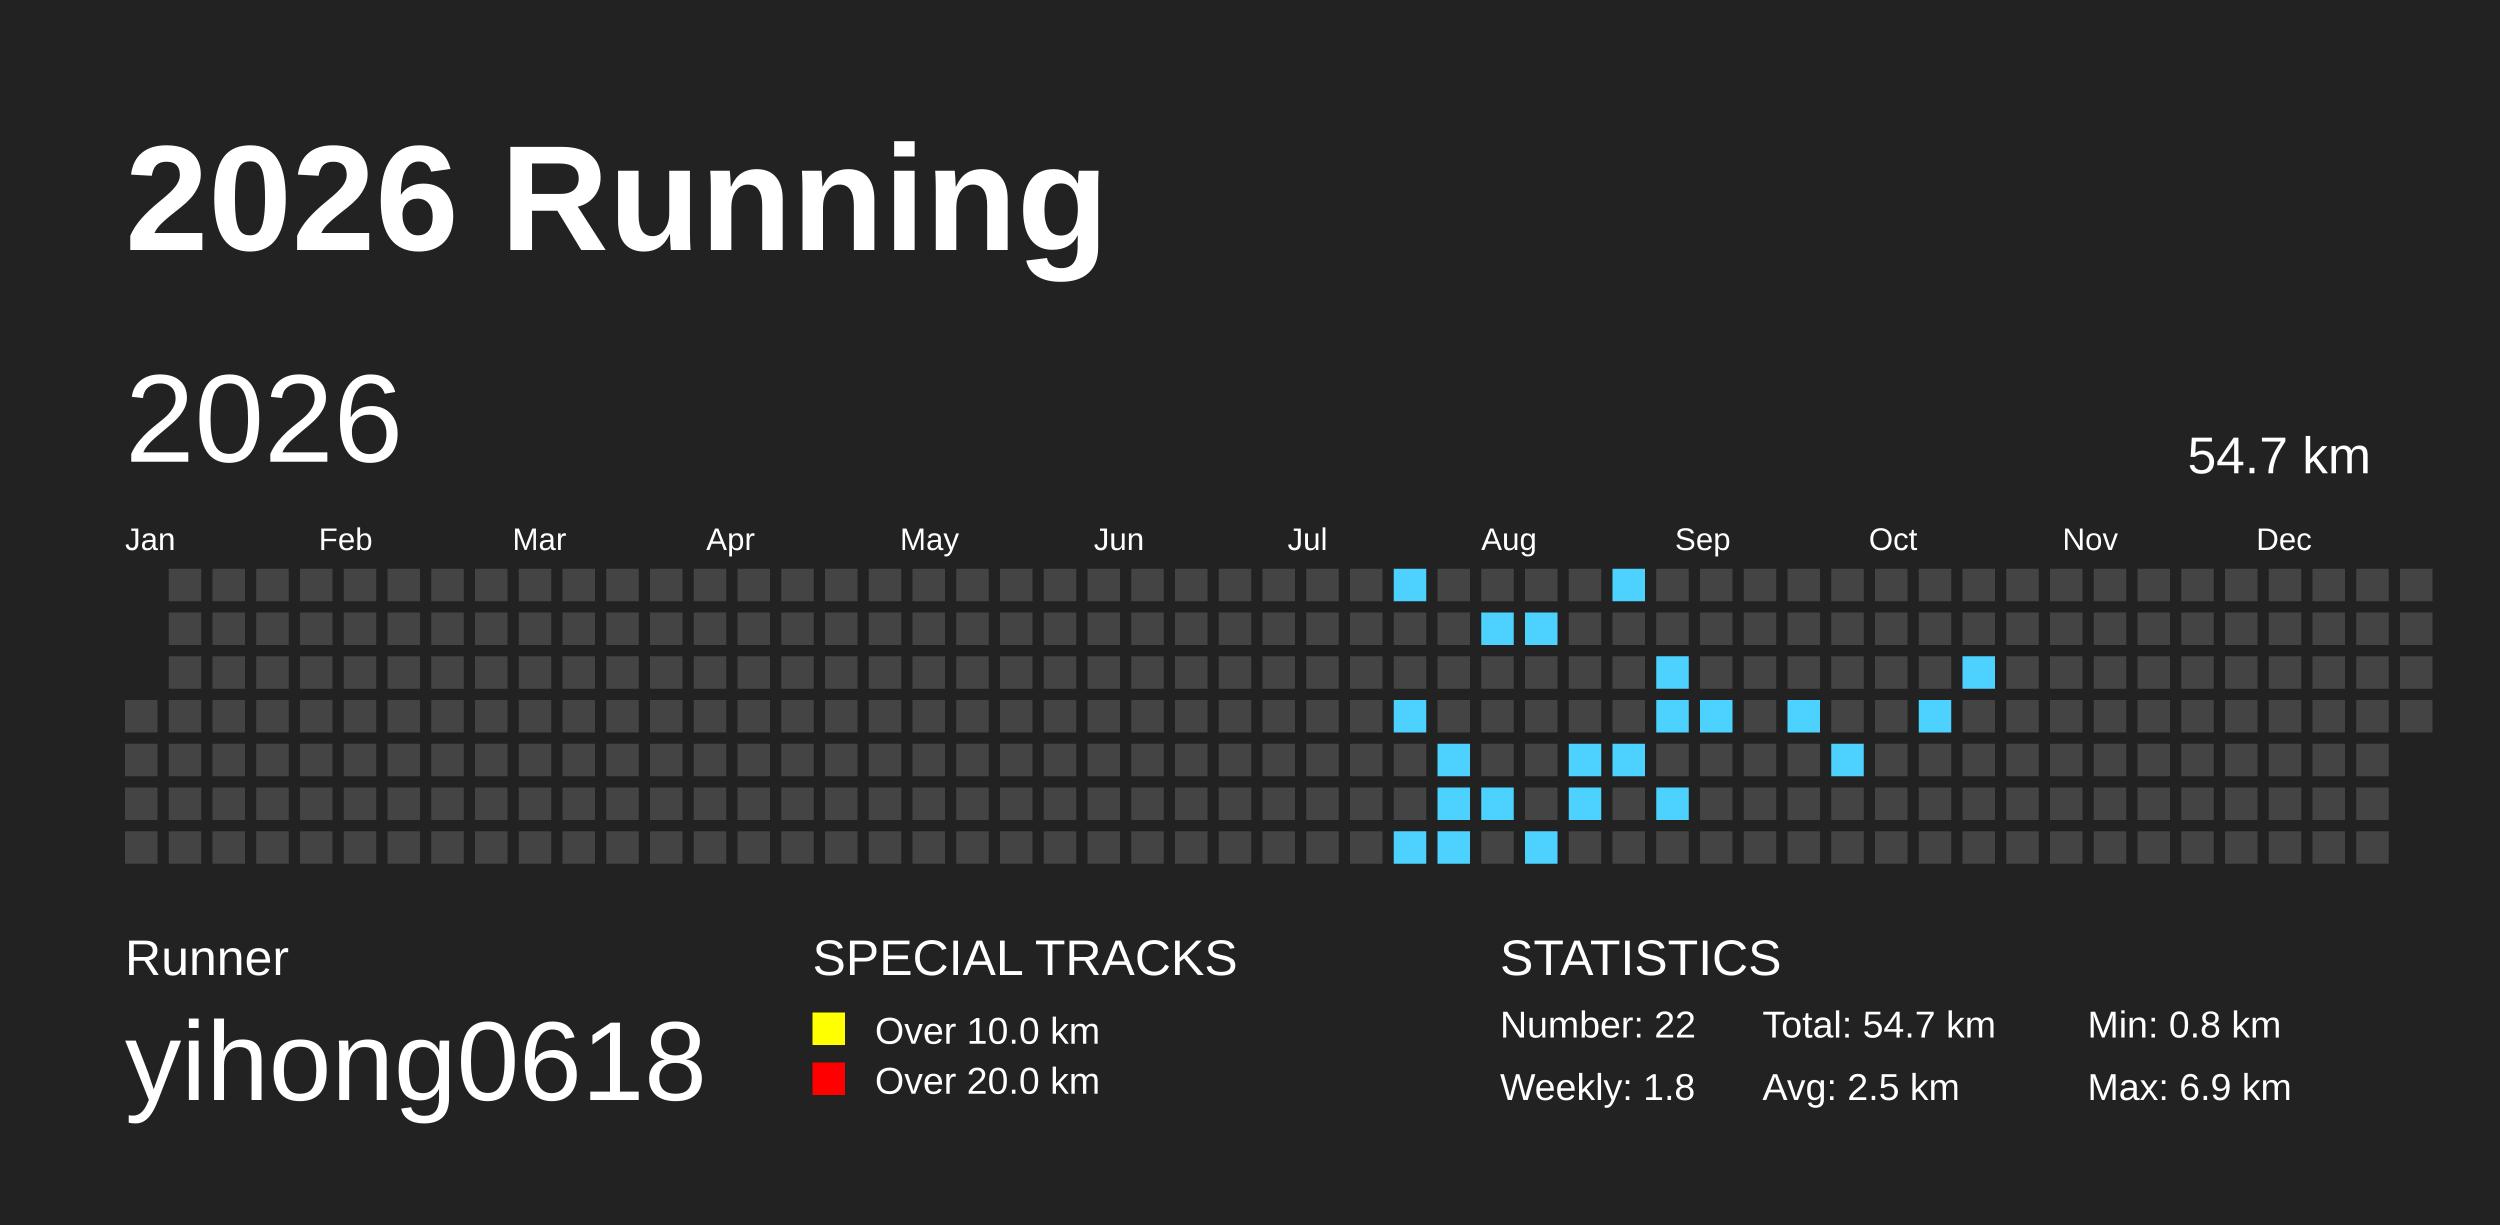
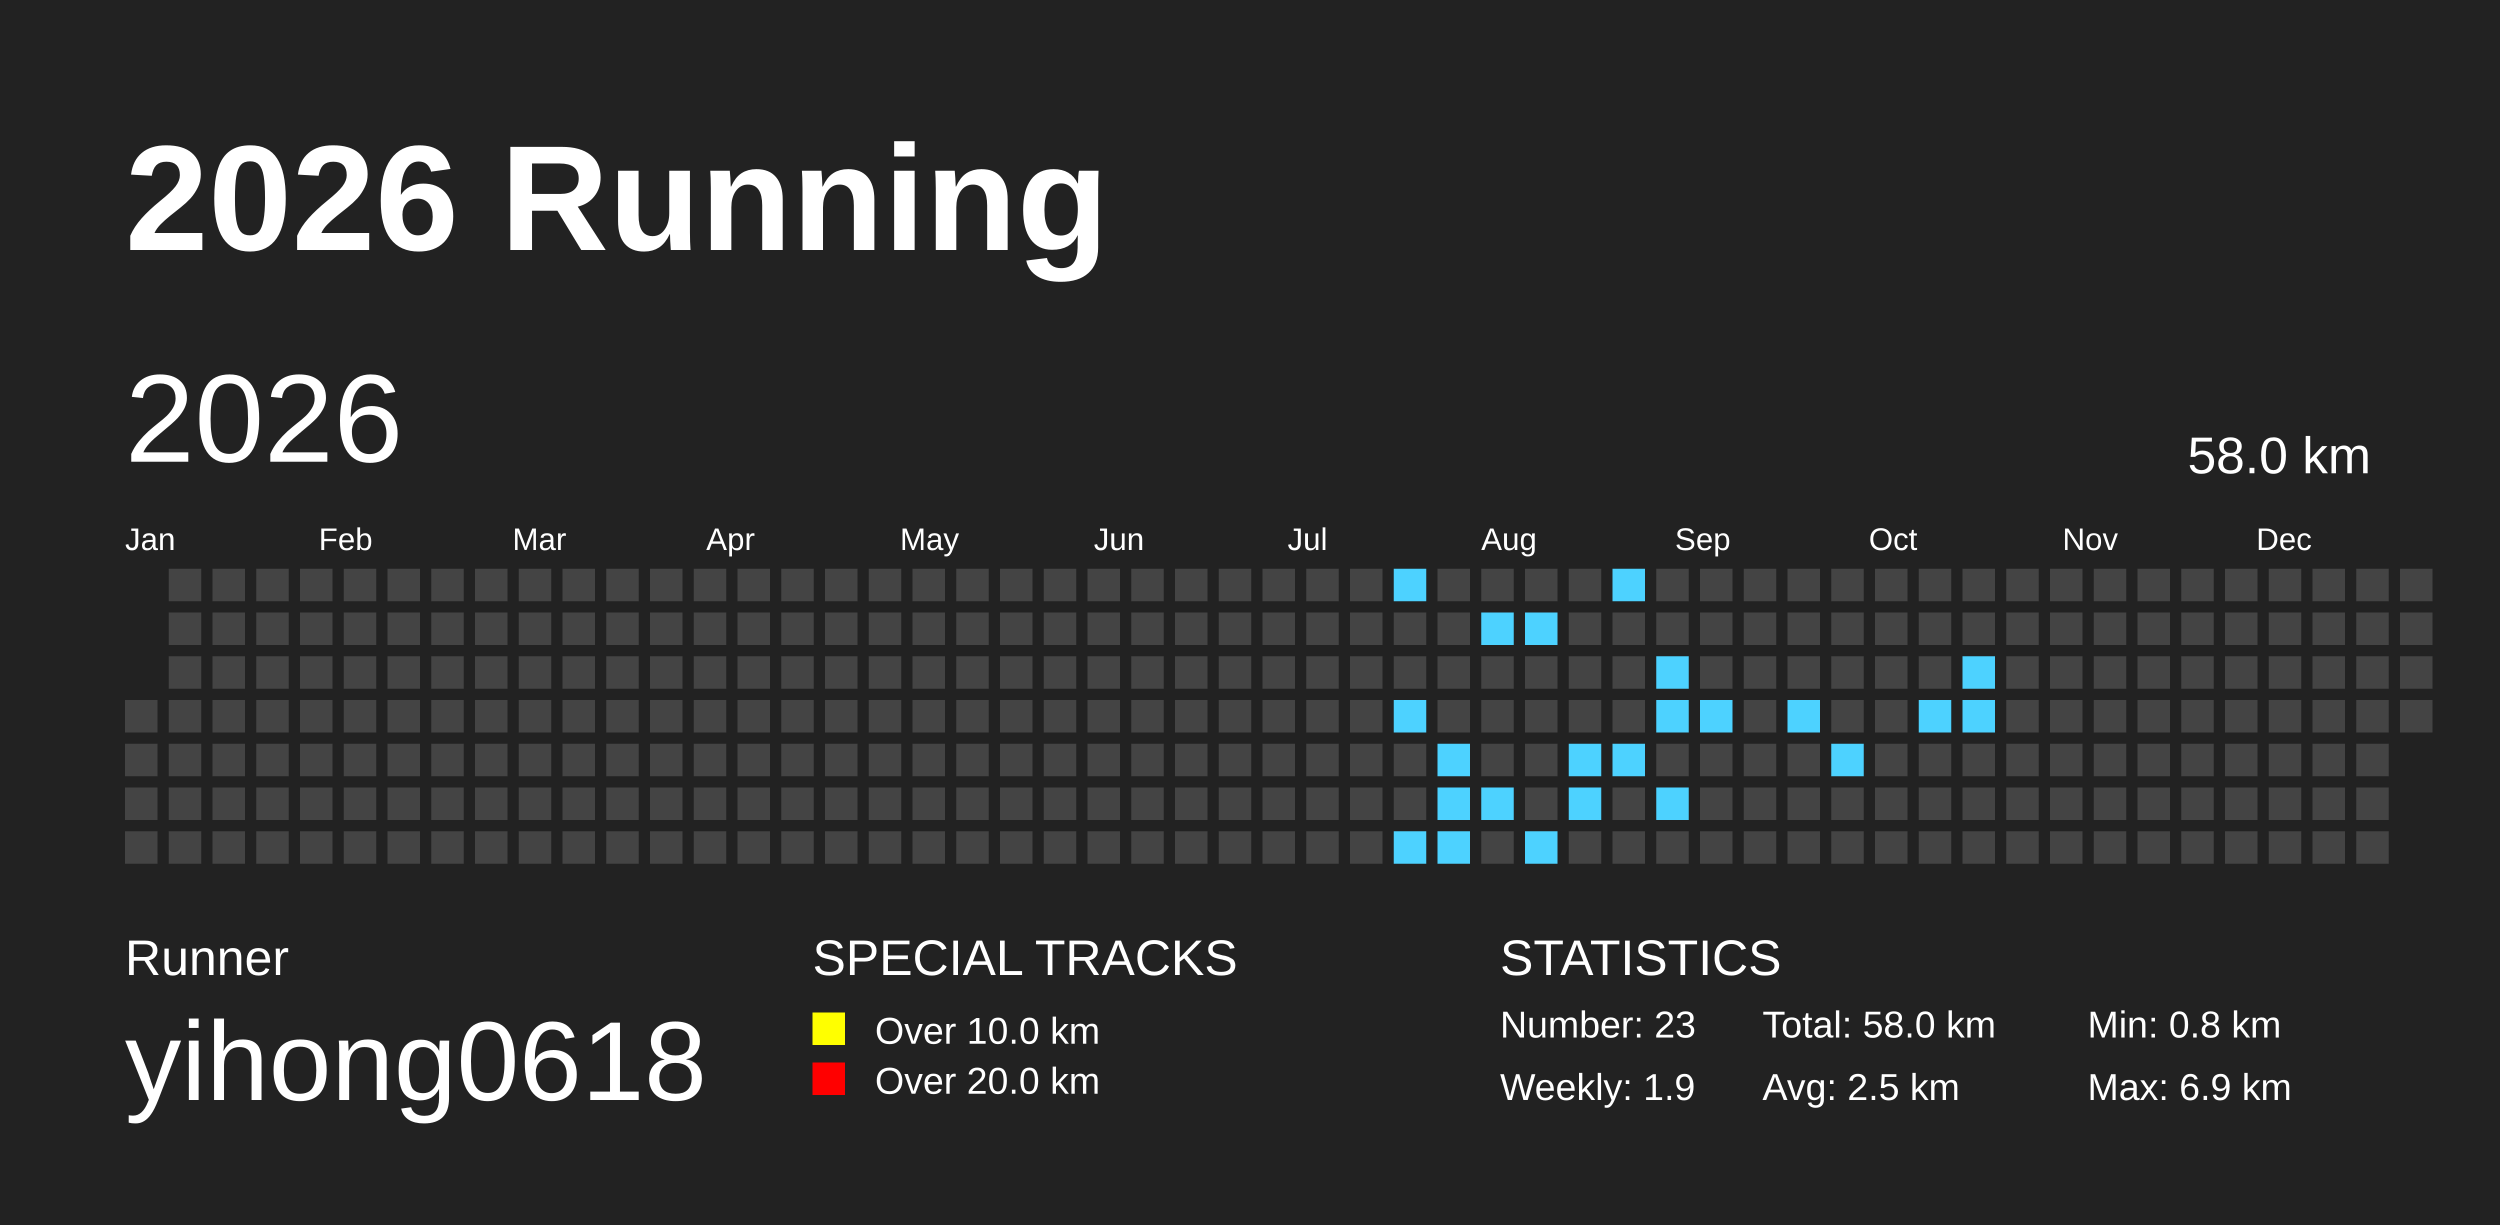
<svg xmlns="http://www.w3.org/2000/svg" baseProfile="full" height="98mm" version="1.1" viewBox="0,0,200,98" width="200mm">
  <defs />
  <rect fill="#222222" height="98" width="200" x="0" y="0" />
  <text fill="#FFFFFF" style="font-size:12px; font-family:Arial; font-weight:bold;" x="10" y="20">2026 Running</text>
  <text fill="#FFFFFF" style="font-size:4px; font-family:Arial" x="10" y="78">Runner</text>
  <text fill="#FFFFFF" style="font-size:9px; font-family:Arial" x="10" y="88">yihong0618</text>
  <text fill="#FFFFFF" style="font-size:4px; font-family:Arial" x="65" y="78">SPECIAL TRACKS</text>
  <rect fill="yellow" height="2.6" width="2.6" x="65" y="81" />
  <text fill="#FFFFFF" style="font-size:3px; font-family:Arial" x="70" y="83.5">Over 10.0 km</text>
  <rect fill="red" height="2.6" width="2.6" x="65" y="85" />
  <text fill="#FFFFFF" style="font-size:3px; font-family:Arial" x="70" y="87.5">Over 20.0 km</text>
  <text fill="#FFFFFF" style="font-size:4px; font-family:Arial" x="120" y="78">STATISTICS</text>
-   <text fill="#FFFFFF" style="font-size:3px; font-family:Arial" x="120" y="83">Number: 22</text>
-   <text fill="#FFFFFF" style="font-size:3px; font-family:Arial" x="120" y="88">Weekly: 1.8</text>
-   <text fill="#FFFFFF" style="font-size:3px; font-family:Arial" x="141" y="83">Total: 54.7 km</text>
+   <text fill="#FFFFFF" style="font-size:3px; font-family:Arial" x="120" y="83">Number: 23</text>
+   <text fill="#FFFFFF" style="font-size:3px; font-family:Arial" x="120" y="88">Weekly: 1.9</text>
+   <text fill="#FFFFFF" style="font-size:3px; font-family:Arial" x="141" y="83">Total: 58.0 km</text>
  <text fill="#FFFFFF" style="font-size:3px; font-family:Arial" x="141" y="88">Avg: 2.5 km</text>
  <text fill="#FFFFFF" style="font-size:3px; font-family:Arial" x="167" y="83">Min: 0.8 km</text>
  <text fill="#FFFFFF" style="font-size:3px; font-family:Arial" x="167" y="88">Max: 6.9 km</text>
  <text dominant-baseline="hanging" fill="#FFFFFF" style="font-size:10.0px; font-family:Arial;" x="10" y="30">2026</text>
-   <text dominant-baseline="hanging" fill="#FFFFFF" style="font-size:4.125px; font-family:Arial;" x="175" y="35">54.7 km</text>
+   <text dominant-baseline="hanging" fill="#FFFFFF" style="font-size:4.125px; font-family:Arial;" x="175" y="35">58.0 km</text>
  <text fill="#FFFFFF" style="font-size:2.5px; font-family:Arial" x="10.0" y="44">Jan</text>
  <text fill="#FFFFFF" style="font-size:2.5px; font-family:Arial" x="25.5" y="44">Feb</text>
  <text fill="#FFFFFF" style="font-size:2.5px; font-family:Arial" x="41.0" y="44">Mar</text>
  <text fill="#FFFFFF" style="font-size:2.5px; font-family:Arial" x="56.5" y="44">Apr</text>
  <text fill="#FFFFFF" style="font-size:2.5px; font-family:Arial" x="72.0" y="44">May</text>
  <text fill="#FFFFFF" style="font-size:2.5px; font-family:Arial" x="87.5" y="44">Jun</text>
  <text fill="#FFFFFF" style="font-size:2.5px; font-family:Arial" x="103.0" y="44">Jul</text>
  <text fill="#FFFFFF" style="font-size:2.5px; font-family:Arial" x="118.5" y="44">Aug</text>
  <text fill="#FFFFFF" style="font-size:2.5px; font-family:Arial" x="134.0" y="44">Sep</text>
  <text fill="#FFFFFF" style="font-size:2.5px; font-family:Arial" x="149.5" y="44">Oct</text>
  <text fill="#FFFFFF" style="font-size:2.5px; font-family:Arial" x="165.0" y="44">Nov</text>
  <text fill="#FFFFFF" style="font-size:2.5px; font-family:Arial" x="180.5" y="44">Dec</text>
  <rect fill="#444444" height="2.6" width="2.6" x="10.0" y="56.0" />
  <rect fill="#444444" height="2.6" width="2.6" x="10.0" y="59.5" />
  <rect fill="#444444" height="2.6" width="2.6" x="10.0" y="63.0" />
  <rect fill="#444444" height="2.6" width="2.6" x="10.0" y="66.5" />
  <rect fill="#444444" height="2.6" width="2.6" x="13.5" y="45.5" />
  <rect fill="#444444" height="2.6" width="2.6" x="13.5" y="49.0" />
  <rect fill="#444444" height="2.6" width="2.6" x="13.5" y="52.5" />
  <rect fill="#444444" height="2.6" width="2.6" x="13.5" y="56.0" />
  <rect fill="#444444" height="2.6" width="2.6" x="13.5" y="59.5" />
  <rect fill="#444444" height="2.6" width="2.6" x="13.5" y="63.0" />
  <rect fill="#444444" height="2.6" width="2.6" x="13.5" y="66.5" />
  <rect fill="#444444" height="2.6" width="2.6" x="17.0" y="45.5" />
  <rect fill="#444444" height="2.6" width="2.6" x="17.0" y="49.0" />
  <rect fill="#444444" height="2.6" width="2.6" x="17.0" y="52.5" />
  <rect fill="#444444" height="2.6" width="2.6" x="17.0" y="56.0" />
  <rect fill="#444444" height="2.6" width="2.6" x="17.0" y="59.5" />
  <rect fill="#444444" height="2.6" width="2.6" x="17.0" y="63.0" />
  <rect fill="#444444" height="2.6" width="2.6" x="17.0" y="66.5" />
  <rect fill="#444444" height="2.6" width="2.6" x="20.5" y="45.5" />
  <rect fill="#444444" height="2.6" width="2.6" x="20.5" y="49.0" />
  <rect fill="#444444" height="2.6" width="2.6" x="20.5" y="52.5" />
  <rect fill="#444444" height="2.6" width="2.6" x="20.5" y="56.0" />
  <rect fill="#444444" height="2.6" width="2.6" x="20.5" y="59.5" />
  <rect fill="#444444" height="2.6" width="2.6" x="20.5" y="63.0" />
  <rect fill="#444444" height="2.6" width="2.6" x="20.5" y="66.5" />
  <rect fill="#444444" height="2.6" width="2.6" x="24.0" y="45.5" />
  <rect fill="#444444" height="2.6" width="2.6" x="24.0" y="49.0" />
  <rect fill="#444444" height="2.6" width="2.6" x="24.0" y="52.5" />
  <rect fill="#444444" height="2.6" width="2.6" x="24.0" y="56.0" />
  <rect fill="#444444" height="2.6" width="2.6" x="24.0" y="59.5" />
  <rect fill="#444444" height="2.6" width="2.6" x="24.0" y="63.0" />
  <rect fill="#444444" height="2.6" width="2.6" x="24.0" y="66.5" />
  <rect fill="#444444" height="2.6" width="2.6" x="27.5" y="45.5" />
  <rect fill="#444444" height="2.6" width="2.6" x="27.5" y="49.0" />
  <rect fill="#444444" height="2.6" width="2.6" x="27.5" y="52.5" />
  <rect fill="#444444" height="2.6" width="2.6" x="27.5" y="56.0" />
  <rect fill="#444444" height="2.6" width="2.6" x="27.5" y="59.5" />
  <rect fill="#444444" height="2.6" width="2.6" x="27.5" y="63.0" />
  <rect fill="#444444" height="2.6" width="2.6" x="27.5" y="66.5" />
  <rect fill="#444444" height="2.6" width="2.6" x="31.0" y="45.5" />
  <rect fill="#444444" height="2.6" width="2.6" x="31.0" y="49.0" />
  <rect fill="#444444" height="2.6" width="2.6" x="31.0" y="52.5" />
  <rect fill="#444444" height="2.6" width="2.6" x="31.0" y="56.0" />
  <rect fill="#444444" height="2.6" width="2.6" x="31.0" y="59.5" />
  <rect fill="#444444" height="2.6" width="2.6" x="31.0" y="63.0" />
  <rect fill="#444444" height="2.6" width="2.6" x="31.0" y="66.5" />
  <rect fill="#444444" height="2.6" width="2.6" x="34.5" y="45.5" />
  <rect fill="#444444" height="2.6" width="2.6" x="34.5" y="49.0" />
  <rect fill="#444444" height="2.6" width="2.6" x="34.5" y="52.5" />
  <rect fill="#444444" height="2.6" width="2.6" x="34.5" y="56.0" />
  <rect fill="#444444" height="2.6" width="2.6" x="34.5" y="59.5" />
  <rect fill="#444444" height="2.6" width="2.6" x="34.5" y="63.0" />
  <rect fill="#444444" height="2.6" width="2.6" x="34.5" y="66.5" />
  <rect fill="#444444" height="2.6" width="2.6" x="38.0" y="45.5" />
  <rect fill="#444444" height="2.6" width="2.6" x="38.0" y="49.0" />
  <rect fill="#444444" height="2.6" width="2.6" x="38.0" y="52.5" />
  <rect fill="#444444" height="2.6" width="2.6" x="38.0" y="56.0" />
  <rect fill="#444444" height="2.6" width="2.6" x="38.0" y="59.5" />
  <rect fill="#444444" height="2.6" width="2.6" x="38.0" y="63.0" />
  <rect fill="#444444" height="2.6" width="2.6" x="38.0" y="66.5" />
  <rect fill="#444444" height="2.6" width="2.6" x="41.5" y="45.5" />
  <rect fill="#444444" height="2.6" width="2.6" x="41.5" y="49.0" />
  <rect fill="#444444" height="2.6" width="2.6" x="41.5" y="52.5" />
  <rect fill="#444444" height="2.6" width="2.6" x="41.5" y="56.0" />
  <rect fill="#444444" height="2.6" width="2.6" x="41.5" y="59.5" />
  <rect fill="#444444" height="2.6" width="2.6" x="41.5" y="63.0" />
  <rect fill="#444444" height="2.6" width="2.6" x="41.5" y="66.5" />
  <rect fill="#444444" height="2.6" width="2.6" x="45.0" y="45.5" />
  <rect fill="#444444" height="2.6" width="2.6" x="45.0" y="49.0" />
  <rect fill="#444444" height="2.6" width="2.6" x="45.0" y="52.5" />
  <rect fill="#444444" height="2.6" width="2.6" x="45.0" y="56.0" />
  <rect fill="#444444" height="2.6" width="2.6" x="45.0" y="59.5" />
  <rect fill="#444444" height="2.6" width="2.6" x="45.0" y="63.0" />
  <rect fill="#444444" height="2.6" width="2.6" x="45.0" y="66.5" />
  <rect fill="#444444" height="2.6" width="2.6" x="48.5" y="45.5" />
  <rect fill="#444444" height="2.6" width="2.6" x="48.5" y="49.0" />
  <rect fill="#444444" height="2.6" width="2.6" x="48.5" y="52.5" />
  <rect fill="#444444" height="2.6" width="2.6" x="48.5" y="56.0" />
  <rect fill="#444444" height="2.6" width="2.6" x="48.5" y="59.5" />
  <rect fill="#444444" height="2.6" width="2.6" x="48.5" y="63.0" />
  <rect fill="#444444" height="2.6" width="2.6" x="48.5" y="66.5" />
  <rect fill="#444444" height="2.6" width="2.6" x="52.0" y="45.5" />
  <rect fill="#444444" height="2.6" width="2.6" x="52.0" y="49.0" />
  <rect fill="#444444" height="2.6" width="2.6" x="52.0" y="52.5" />
  <rect fill="#444444" height="2.6" width="2.6" x="52.0" y="56.0" />
  <rect fill="#444444" height="2.6" width="2.6" x="52.0" y="59.5" />
  <rect fill="#444444" height="2.6" width="2.6" x="52.0" y="63.0" />
  <rect fill="#444444" height="2.6" width="2.6" x="52.0" y="66.5" />
  <rect fill="#444444" height="2.6" width="2.6" x="55.5" y="45.5" />
  <rect fill="#444444" height="2.6" width="2.6" x="55.5" y="49.0" />
  <rect fill="#444444" height="2.6" width="2.6" x="55.5" y="52.5" />
  <rect fill="#444444" height="2.6" width="2.6" x="55.5" y="56.0" />
  <rect fill="#444444" height="2.6" width="2.6" x="55.5" y="59.5" />
  <rect fill="#444444" height="2.6" width="2.6" x="55.5" y="63.0" />
  <rect fill="#444444" height="2.6" width="2.6" x="55.5" y="66.5" />
  <rect fill="#444444" height="2.6" width="2.6" x="59.0" y="45.5" />
  <rect fill="#444444" height="2.6" width="2.6" x="59.0" y="49.0" />
  <rect fill="#444444" height="2.6" width="2.6" x="59.0" y="52.5" />
  <rect fill="#444444" height="2.6" width="2.6" x="59.0" y="56.0" />
  <rect fill="#444444" height="2.6" width="2.6" x="59.0" y="59.5" />
  <rect fill="#444444" height="2.6" width="2.6" x="59.0" y="63.0" />
  <rect fill="#444444" height="2.6" width="2.6" x="59.0" y="66.5" />
  <rect fill="#444444" height="2.6" width="2.6" x="62.5" y="45.5" />
  <rect fill="#444444" height="2.6" width="2.6" x="62.5" y="49.0" />
  <rect fill="#444444" height="2.6" width="2.6" x="62.5" y="52.5" />
  <rect fill="#444444" height="2.6" width="2.6" x="62.5" y="56.0" />
  <rect fill="#444444" height="2.6" width="2.6" x="62.5" y="59.5" />
  <rect fill="#444444" height="2.6" width="2.6" x="62.5" y="63.0" />
  <rect fill="#444444" height="2.6" width="2.6" x="62.5" y="66.5" />
  <rect fill="#444444" height="2.6" width="2.6" x="66.0" y="45.5" />
  <rect fill="#444444" height="2.6" width="2.6" x="66.0" y="49.0" />
  <rect fill="#444444" height="2.6" width="2.6" x="66.0" y="52.5" />
  <rect fill="#444444" height="2.6" width="2.6" x="66.0" y="56.0" />
  <rect fill="#444444" height="2.6" width="2.6" x="66.0" y="59.5" />
  <rect fill="#444444" height="2.6" width="2.6" x="66.0" y="63.0" />
  <rect fill="#444444" height="2.6" width="2.6" x="66.0" y="66.5" />
  <rect fill="#444444" height="2.6" width="2.6" x="69.5" y="45.5" />
  <rect fill="#444444" height="2.6" width="2.6" x="69.5" y="49.0" />
  <rect fill="#444444" height="2.6" width="2.6" x="69.5" y="52.5" />
  <rect fill="#444444" height="2.6" width="2.6" x="69.5" y="56.0" />
  <rect fill="#444444" height="2.6" width="2.6" x="69.5" y="59.5" />
  <rect fill="#444444" height="2.6" width="2.6" x="69.5" y="63.0" />
  <rect fill="#444444" height="2.6" width="2.6" x="69.5" y="66.5" />
  <rect fill="#444444" height="2.6" width="2.6" x="73.0" y="45.5" />
  <rect fill="#444444" height="2.6" width="2.6" x="73.0" y="49.0" />
  <rect fill="#444444" height="2.6" width="2.6" x="73.0" y="52.5" />
  <rect fill="#444444" height="2.6" width="2.6" x="73.0" y="56.0" />
  <rect fill="#444444" height="2.6" width="2.6" x="73.0" y="59.5" />
  <rect fill="#444444" height="2.6" width="2.6" x="73.0" y="63.0" />
  <rect fill="#444444" height="2.6" width="2.6" x="73.0" y="66.5" />
  <rect fill="#444444" height="2.6" width="2.6" x="76.5" y="45.5" />
  <rect fill="#444444" height="2.6" width="2.6" x="76.5" y="49.0" />
  <rect fill="#444444" height="2.6" width="2.6" x="76.5" y="52.5" />
  <rect fill="#444444" height="2.6" width="2.6" x="76.5" y="56.0" />
  <rect fill="#444444" height="2.6" width="2.6" x="76.5" y="59.5" />
  <rect fill="#444444" height="2.6" width="2.6" x="76.5" y="63.0" />
  <rect fill="#444444" height="2.6" width="2.6" x="76.5" y="66.5" />
  <rect fill="#444444" height="2.6" width="2.6" x="80.0" y="45.5" />
  <rect fill="#444444" height="2.6" width="2.6" x="80.0" y="49.0" />
  <rect fill="#444444" height="2.6" width="2.6" x="80.0" y="52.5" />
  <rect fill="#444444" height="2.6" width="2.6" x="80.0" y="56.0" />
  <rect fill="#444444" height="2.6" width="2.6" x="80.0" y="59.5" />
  <rect fill="#444444" height="2.6" width="2.6" x="80.0" y="63.0" />
  <rect fill="#444444" height="2.6" width="2.6" x="80.0" y="66.5" />
  <rect fill="#444444" height="2.6" width="2.6" x="83.5" y="45.5" />
  <rect fill="#444444" height="2.6" width="2.6" x="83.5" y="49.0" />
  <rect fill="#444444" height="2.6" width="2.6" x="83.5" y="52.5" />
  <rect fill="#444444" height="2.6" width="2.6" x="83.5" y="56.0" />
  <rect fill="#444444" height="2.6" width="2.6" x="83.5" y="59.5" />
  <rect fill="#444444" height="2.6" width="2.6" x="83.5" y="63.0" />
  <rect fill="#444444" height="2.6" width="2.6" x="83.5" y="66.5" />
  <rect fill="#444444" height="2.6" width="2.6" x="87.0" y="45.5" />
  <rect fill="#444444" height="2.6" width="2.6" x="87.0" y="49.0" />
  <rect fill="#444444" height="2.6" width="2.6" x="87.0" y="52.5" />
  <rect fill="#444444" height="2.6" width="2.6" x="87.0" y="56.0" />
  <rect fill="#444444" height="2.6" width="2.6" x="87.0" y="59.5" />
  <rect fill="#444444" height="2.6" width="2.6" x="87.0" y="63.0" />
  <rect fill="#444444" height="2.6" width="2.6" x="87.0" y="66.5" />
  <rect fill="#444444" height="2.6" width="2.6" x="90.5" y="45.5" />
  <rect fill="#444444" height="2.6" width="2.6" x="90.5" y="49.0" />
  <rect fill="#444444" height="2.6" width="2.6" x="90.5" y="52.5" />
  <rect fill="#444444" height="2.6" width="2.6" x="90.5" y="56.0" />
  <rect fill="#444444" height="2.6" width="2.6" x="90.5" y="59.5" />
  <rect fill="#444444" height="2.6" width="2.6" x="90.5" y="63.0" />
  <rect fill="#444444" height="2.6" width="2.6" x="90.5" y="66.5" />
  <rect fill="#444444" height="2.6" width="2.6" x="94.0" y="45.5" />
  <rect fill="#444444" height="2.6" width="2.6" x="94.0" y="49.0" />
  <rect fill="#444444" height="2.6" width="2.6" x="94.0" y="52.5" />
  <rect fill="#444444" height="2.6" width="2.6" x="94.0" y="56.0" />
  <rect fill="#444444" height="2.6" width="2.6" x="94.0" y="59.5" />
  <rect fill="#444444" height="2.6" width="2.6" x="94.0" y="63.0" />
  <rect fill="#444444" height="2.6" width="2.6" x="94.0" y="66.5" />
  <rect fill="#444444" height="2.6" width="2.6" x="97.5" y="45.5" />
  <rect fill="#444444" height="2.6" width="2.6" x="97.5" y="49.0" />
  <rect fill="#444444" height="2.6" width="2.6" x="97.5" y="52.5" />
  <rect fill="#444444" height="2.6" width="2.6" x="97.5" y="56.0" />
  <rect fill="#444444" height="2.6" width="2.6" x="97.5" y="59.5" />
  <rect fill="#444444" height="2.6" width="2.6" x="97.5" y="63.0" />
  <rect fill="#444444" height="2.6" width="2.6" x="97.5" y="66.5" />
  <rect fill="#444444" height="2.6" width="2.6" x="101.0" y="45.5" />
  <rect fill="#444444" height="2.6" width="2.6" x="101.0" y="49.0" />
  <rect fill="#444444" height="2.6" width="2.6" x="101.0" y="52.5" />
  <rect fill="#444444" height="2.6" width="2.6" x="101.0" y="56.0" />
  <rect fill="#444444" height="2.6" width="2.6" x="101.0" y="59.5" />
  <rect fill="#444444" height="2.6" width="2.6" x="101.0" y="63.0" />
  <rect fill="#444444" height="2.6" width="2.6" x="101.0" y="66.5" />
  <rect fill="#444444" height="2.6" width="2.6" x="104.5" y="45.5" />
  <rect fill="#444444" height="2.6" width="2.6" x="104.5" y="49.0" />
  <rect fill="#444444" height="2.6" width="2.6" x="104.5" y="52.5" />
  <rect fill="#444444" height="2.6" width="2.6" x="104.5" y="56.0" />
  <rect fill="#444444" height="2.6" width="2.6" x="104.5" y="59.5" />
  <rect fill="#444444" height="2.6" width="2.6" x="104.5" y="63.0" />
  <rect fill="#444444" height="2.6" width="2.6" x="104.5" y="66.5" />
  <rect fill="#444444" height="2.6" width="2.6" x="108.0" y="45.5" />
  <rect fill="#444444" height="2.6" width="2.6" x="108.0" y="49.0" />
  <rect fill="#444444" height="2.6" width="2.6" x="108.0" y="52.5" />
  <rect fill="#444444" height="2.6" width="2.6" x="108.0" y="56.0" />
  <rect fill="#444444" height="2.6" width="2.6" x="108.0" y="59.5" />
  <rect fill="#444444" height="2.6" width="2.6" x="108.0" y="63.0" />
  <rect fill="#444444" height="2.6" width="2.6" x="108.0" y="66.5" />
  <rect fill="#4DD2FF" height="2.6" width="2.6" x="111.5" y="45.5" />
  <rect fill="#444444" height="2.6" width="2.6" x="111.5" y="49.0" />
  <rect fill="#444444" height="2.6" width="2.6" x="111.5" y="52.5" />
  <rect fill="#4DD2FF" height="2.6" width="2.6" x="111.5" y="56.0" />
  <rect fill="#444444" height="2.6" width="2.6" x="111.5" y="59.5" />
  <rect fill="#444444" height="2.6" width="2.6" x="111.5" y="63.0" />
  <rect fill="#4DD2FF" height="2.6" width="2.6" x="111.5" y="66.5" />
  <rect fill="#444444" height="2.6" width="2.6" x="115.0" y="45.5" />
  <rect fill="#444444" height="2.6" width="2.6" x="115.0" y="49.0" />
  <rect fill="#444444" height="2.6" width="2.6" x="115.0" y="52.5" />
  <rect fill="#444444" height="2.6" width="2.6" x="115.0" y="56.0" />
  <rect fill="#4DD2FF" height="2.6" width="2.6" x="115.0" y="59.5" />
  <rect fill="#4DD2FF" height="2.6" width="2.6" x="115.0" y="63.0" />
  <rect fill="#4DD2FF" height="2.6" width="2.6" x="115.0" y="66.5" />
  <rect fill="#444444" height="2.6" width="2.6" x="118.5" y="45.5" />
  <rect fill="#4DD2FF" height="2.6" width="2.6" x="118.5" y="49.0" />
  <rect fill="#444444" height="2.6" width="2.6" x="118.5" y="52.5" />
  <rect fill="#444444" height="2.6" width="2.6" x="118.5" y="56.0" />
  <rect fill="#444444" height="2.6" width="2.6" x="118.5" y="59.5" />
  <rect fill="#4DD2FF" height="2.6" width="2.6" x="118.5" y="63.0" />
  <rect fill="#444444" height="2.6" width="2.6" x="118.5" y="66.5" />
  <rect fill="#444444" height="2.6" width="2.6" x="122.0" y="45.5" />
  <rect fill="#4DD2FF" height="2.6" width="2.6" x="122.0" y="49.0" />
  <rect fill="#444444" height="2.6" width="2.6" x="122.0" y="52.5" />
  <rect fill="#444444" height="2.6" width="2.6" x="122.0" y="56.0" />
  <rect fill="#444444" height="2.6" width="2.6" x="122.0" y="59.5" />
  <rect fill="#444444" height="2.6" width="2.6" x="122.0" y="63.0" />
  <rect fill="#4DD2FF" height="2.6" width="2.6" x="122.0" y="66.5" />
  <rect fill="#444444" height="2.6" width="2.6" x="125.5" y="45.5" />
  <rect fill="#444444" height="2.6" width="2.6" x="125.5" y="49.0" />
  <rect fill="#444444" height="2.6" width="2.6" x="125.5" y="52.5" />
  <rect fill="#444444" height="2.6" width="2.6" x="125.5" y="56.0" />
  <rect fill="#4DD2FF" height="2.6" width="2.6" x="125.5" y="59.5" />
  <rect fill="#4DD2FF" height="2.6" width="2.6" x="125.5" y="63.0" />
  <rect fill="#444444" height="2.6" width="2.6" x="125.5" y="66.5" />
  <rect fill="#4DD2FF" height="2.6" width="2.6" x="129.0" y="45.5" />
  <rect fill="#444444" height="2.6" width="2.6" x="129.0" y="49.0" />
  <rect fill="#444444" height="2.6" width="2.6" x="129.0" y="52.5" />
  <rect fill="#444444" height="2.6" width="2.6" x="129.0" y="56.0" />
  <rect fill="#4DD2FF" height="2.6" width="2.6" x="129.0" y="59.5" />
  <rect fill="#444444" height="2.6" width="2.6" x="129.0" y="63.0" />
  <rect fill="#444444" height="2.6" width="2.6" x="129.0" y="66.5" />
  <rect fill="#444444" height="2.6" width="2.6" x="132.5" y="45.5" />
  <rect fill="#444444" height="2.6" width="2.6" x="132.5" y="49.0" />
  <rect fill="#4DD2FF" height="2.6" width="2.6" x="132.5" y="52.5" />
  <rect fill="#4DD2FF" height="2.6" width="2.6" x="132.5" y="56.0" />
  <rect fill="#444444" height="2.6" width="2.6" x="132.5" y="59.5" />
  <rect fill="#4DD2FF" height="2.6" width="2.6" x="132.5" y="63.0" />
  <rect fill="#444444" height="2.6" width="2.6" x="132.5" y="66.5" />
  <rect fill="#444444" height="2.6" width="2.6" x="136.0" y="45.5" />
  <rect fill="#444444" height="2.6" width="2.6" x="136.0" y="49.0" />
  <rect fill="#444444" height="2.6" width="2.6" x="136.0" y="52.5" />
  <rect fill="#4DD2FF" height="2.6" width="2.6" x="136.0" y="56.0" />
  <rect fill="#444444" height="2.6" width="2.6" x="136.0" y="59.5" />
  <rect fill="#444444" height="2.6" width="2.6" x="136.0" y="63.0" />
  <rect fill="#444444" height="2.6" width="2.6" x="136.0" y="66.5" />
  <rect fill="#444444" height="2.6" width="2.6" x="139.5" y="45.5" />
  <rect fill="#444444" height="2.6" width="2.6" x="139.5" y="49.0" />
  <rect fill="#444444" height="2.6" width="2.6" x="139.5" y="52.5" />
  <rect fill="#444444" height="2.6" width="2.6" x="139.5" y="56.0" />
  <rect fill="#444444" height="2.6" width="2.6" x="139.5" y="59.5" />
  <rect fill="#444444" height="2.6" width="2.6" x="139.5" y="63.0" />
  <rect fill="#444444" height="2.6" width="2.6" x="139.5" y="66.5" />
  <rect fill="#444444" height="2.6" width="2.6" x="143.0" y="45.5" />
  <rect fill="#444444" height="2.6" width="2.6" x="143.0" y="49.0" />
  <rect fill="#444444" height="2.6" width="2.6" x="143.0" y="52.5" />
  <rect fill="#4DD2FF" height="2.6" width="2.6" x="143.0" y="56.0" />
  <rect fill="#444444" height="2.6" width="2.6" x="143.0" y="59.5" />
  <rect fill="#444444" height="2.6" width="2.6" x="143.0" y="63.0" />
  <rect fill="#444444" height="2.6" width="2.6" x="143.0" y="66.5" />
  <rect fill="#444444" height="2.6" width="2.6" x="146.5" y="45.5" />
  <rect fill="#444444" height="2.6" width="2.6" x="146.5" y="49.0" />
  <rect fill="#444444" height="2.6" width="2.6" x="146.5" y="52.5" />
  <rect fill="#444444" height="2.6" width="2.6" x="146.5" y="56.0" />
  <rect fill="#4DD2FF" height="2.6" width="2.6" x="146.5" y="59.5" />
  <rect fill="#444444" height="2.6" width="2.6" x="146.5" y="63.0" />
  <rect fill="#444444" height="2.6" width="2.6" x="146.5" y="66.5" />
  <rect fill="#444444" height="2.6" width="2.6" x="150.0" y="45.5" />
  <rect fill="#444444" height="2.6" width="2.6" x="150.0" y="49.0" />
  <rect fill="#444444" height="2.6" width="2.6" x="150.0" y="52.5" />
  <rect fill="#444444" height="2.6" width="2.6" x="150.0" y="56.0" />
  <rect fill="#444444" height="2.6" width="2.6" x="150.0" y="59.5" />
  <rect fill="#444444" height="2.6" width="2.6" x="150.0" y="63.0" />
  <rect fill="#444444" height="2.6" width="2.6" x="150.0" y="66.5" />
  <rect fill="#444444" height="2.6" width="2.6" x="153.5" y="45.5" />
  <rect fill="#444444" height="2.6" width="2.6" x="153.5" y="49.0" />
  <rect fill="#444444" height="2.6" width="2.6" x="153.5" y="52.5" />
  <rect fill="#4DD2FF" height="2.6" width="2.6" x="153.5" y="56.0" />
  <rect fill="#444444" height="2.6" width="2.6" x="153.5" y="59.5" />
  <rect fill="#444444" height="2.6" width="2.6" x="153.5" y="63.0" />
  <rect fill="#444444" height="2.6" width="2.6" x="153.5" y="66.5" />
  <rect fill="#444444" height="2.6" width="2.6" x="157.0" y="45.5" />
  <rect fill="#444444" height="2.6" width="2.6" x="157.0" y="49.0" />
  <rect fill="#4DD2FF" height="2.6" width="2.6" x="157.0" y="52.5" />
-   <rect fill="#444444" height="2.6" width="2.6" x="157.0" y="56.0" />
+   <rect fill="#4DD2FF" height="2.6" width="2.6" x="157.0" y="56.0" />
  <rect fill="#444444" height="2.6" width="2.6" x="157.0" y="59.5" />
  <rect fill="#444444" height="2.6" width="2.6" x="157.0" y="63.0" />
  <rect fill="#444444" height="2.6" width="2.6" x="157.0" y="66.5" />
  <rect fill="#444444" height="2.6" width="2.6" x="160.5" y="45.5" />
  <rect fill="#444444" height="2.6" width="2.6" x="160.5" y="49.0" />
  <rect fill="#444444" height="2.6" width="2.6" x="160.5" y="52.5" />
  <rect fill="#444444" height="2.6" width="2.6" x="160.5" y="56.0" />
  <rect fill="#444444" height="2.6" width="2.6" x="160.5" y="59.5" />
  <rect fill="#444444" height="2.6" width="2.6" x="160.5" y="63.0" />
  <rect fill="#444444" height="2.6" width="2.6" x="160.5" y="66.5" />
  <rect fill="#444444" height="2.6" width="2.6" x="164.0" y="45.5" />
  <rect fill="#444444" height="2.6" width="2.6" x="164.0" y="49.0" />
  <rect fill="#444444" height="2.6" width="2.6" x="164.0" y="52.5" />
  <rect fill="#444444" height="2.6" width="2.6" x="164.0" y="56.0" />
  <rect fill="#444444" height="2.6" width="2.6" x="164.0" y="59.5" />
  <rect fill="#444444" height="2.6" width="2.6" x="164.0" y="63.0" />
  <rect fill="#444444" height="2.6" width="2.6" x="164.0" y="66.5" />
  <rect fill="#444444" height="2.6" width="2.6" x="167.5" y="45.5" />
  <rect fill="#444444" height="2.6" width="2.6" x="167.5" y="49.0" />
  <rect fill="#444444" height="2.6" width="2.6" x="167.5" y="52.5" />
  <rect fill="#444444" height="2.6" width="2.6" x="167.5" y="56.0" />
  <rect fill="#444444" height="2.6" width="2.6" x="167.5" y="59.5" />
  <rect fill="#444444" height="2.6" width="2.6" x="167.5" y="63.0" />
  <rect fill="#444444" height="2.6" width="2.6" x="167.5" y="66.5" />
  <rect fill="#444444" height="2.6" width="2.6" x="171.0" y="45.5" />
  <rect fill="#444444" height="2.6" width="2.6" x="171.0" y="49.0" />
  <rect fill="#444444" height="2.6" width="2.6" x="171.0" y="52.5" />
  <rect fill="#444444" height="2.6" width="2.6" x="171.0" y="56.0" />
  <rect fill="#444444" height="2.6" width="2.6" x="171.0" y="59.5" />
  <rect fill="#444444" height="2.6" width="2.6" x="171.0" y="63.0" />
  <rect fill="#444444" height="2.6" width="2.6" x="171.0" y="66.5" />
  <rect fill="#444444" height="2.6" width="2.6" x="174.5" y="45.5" />
  <rect fill="#444444" height="2.6" width="2.6" x="174.5" y="49.0" />
  <rect fill="#444444" height="2.6" width="2.6" x="174.5" y="52.5" />
  <rect fill="#444444" height="2.6" width="2.6" x="174.5" y="56.0" />
  <rect fill="#444444" height="2.6" width="2.6" x="174.5" y="59.5" />
  <rect fill="#444444" height="2.6" width="2.6" x="174.5" y="63.0" />
  <rect fill="#444444" height="2.6" width="2.6" x="174.5" y="66.5" />
  <rect fill="#444444" height="2.6" width="2.6" x="178.0" y="45.5" />
  <rect fill="#444444" height="2.6" width="2.6" x="178.0" y="49.0" />
  <rect fill="#444444" height="2.6" width="2.6" x="178.0" y="52.5" />
  <rect fill="#444444" height="2.6" width="2.6" x="178.0" y="56.0" />
  <rect fill="#444444" height="2.6" width="2.6" x="178.0" y="59.5" />
  <rect fill="#444444" height="2.6" width="2.6" x="178.0" y="63.0" />
  <rect fill="#444444" height="2.6" width="2.6" x="178.0" y="66.5" />
  <rect fill="#444444" height="2.6" width="2.6" x="181.5" y="45.5" />
  <rect fill="#444444" height="2.6" width="2.6" x="181.5" y="49.0" />
  <rect fill="#444444" height="2.6" width="2.6" x="181.5" y="52.5" />
  <rect fill="#444444" height="2.6" width="2.6" x="181.5" y="56.0" />
  <rect fill="#444444" height="2.6" width="2.6" x="181.5" y="59.5" />
  <rect fill="#444444" height="2.6" width="2.6" x="181.5" y="63.0" />
  <rect fill="#444444" height="2.6" width="2.6" x="181.5" y="66.5" />
  <rect fill="#444444" height="2.6" width="2.6" x="185.0" y="45.5" />
  <rect fill="#444444" height="2.6" width="2.6" x="185.0" y="49.0" />
  <rect fill="#444444" height="2.6" width="2.6" x="185.0" y="52.5" />
  <rect fill="#444444" height="2.6" width="2.6" x="185.0" y="56.0" />
  <rect fill="#444444" height="2.6" width="2.6" x="185.0" y="59.5" />
  <rect fill="#444444" height="2.6" width="2.6" x="185.0" y="63.0" />
  <rect fill="#444444" height="2.6" width="2.6" x="185.0" y="66.5" />
  <rect fill="#444444" height="2.6" width="2.6" x="188.5" y="45.5" />
  <rect fill="#444444" height="2.6" width="2.6" x="188.5" y="49.0" />
  <rect fill="#444444" height="2.6" width="2.6" x="188.5" y="52.5" />
  <rect fill="#444444" height="2.6" width="2.6" x="188.5" y="56.0" />
  <rect fill="#444444" height="2.6" width="2.6" x="188.5" y="59.5" />
  <rect fill="#444444" height="2.6" width="2.6" x="188.5" y="63.0" />
  <rect fill="#444444" height="2.6" width="2.6" x="188.5" y="66.5" />
  <rect fill="#444444" height="2.6" width="2.6" x="192.0" y="45.5" />
  <rect fill="#444444" height="2.6" width="2.6" x="192.0" y="49.0" />
  <rect fill="#444444" height="2.6" width="2.6" x="192.0" y="52.5" />
  <rect fill="#444444" height="2.6" width="2.6" x="192.0" y="56.0" />
</svg>
